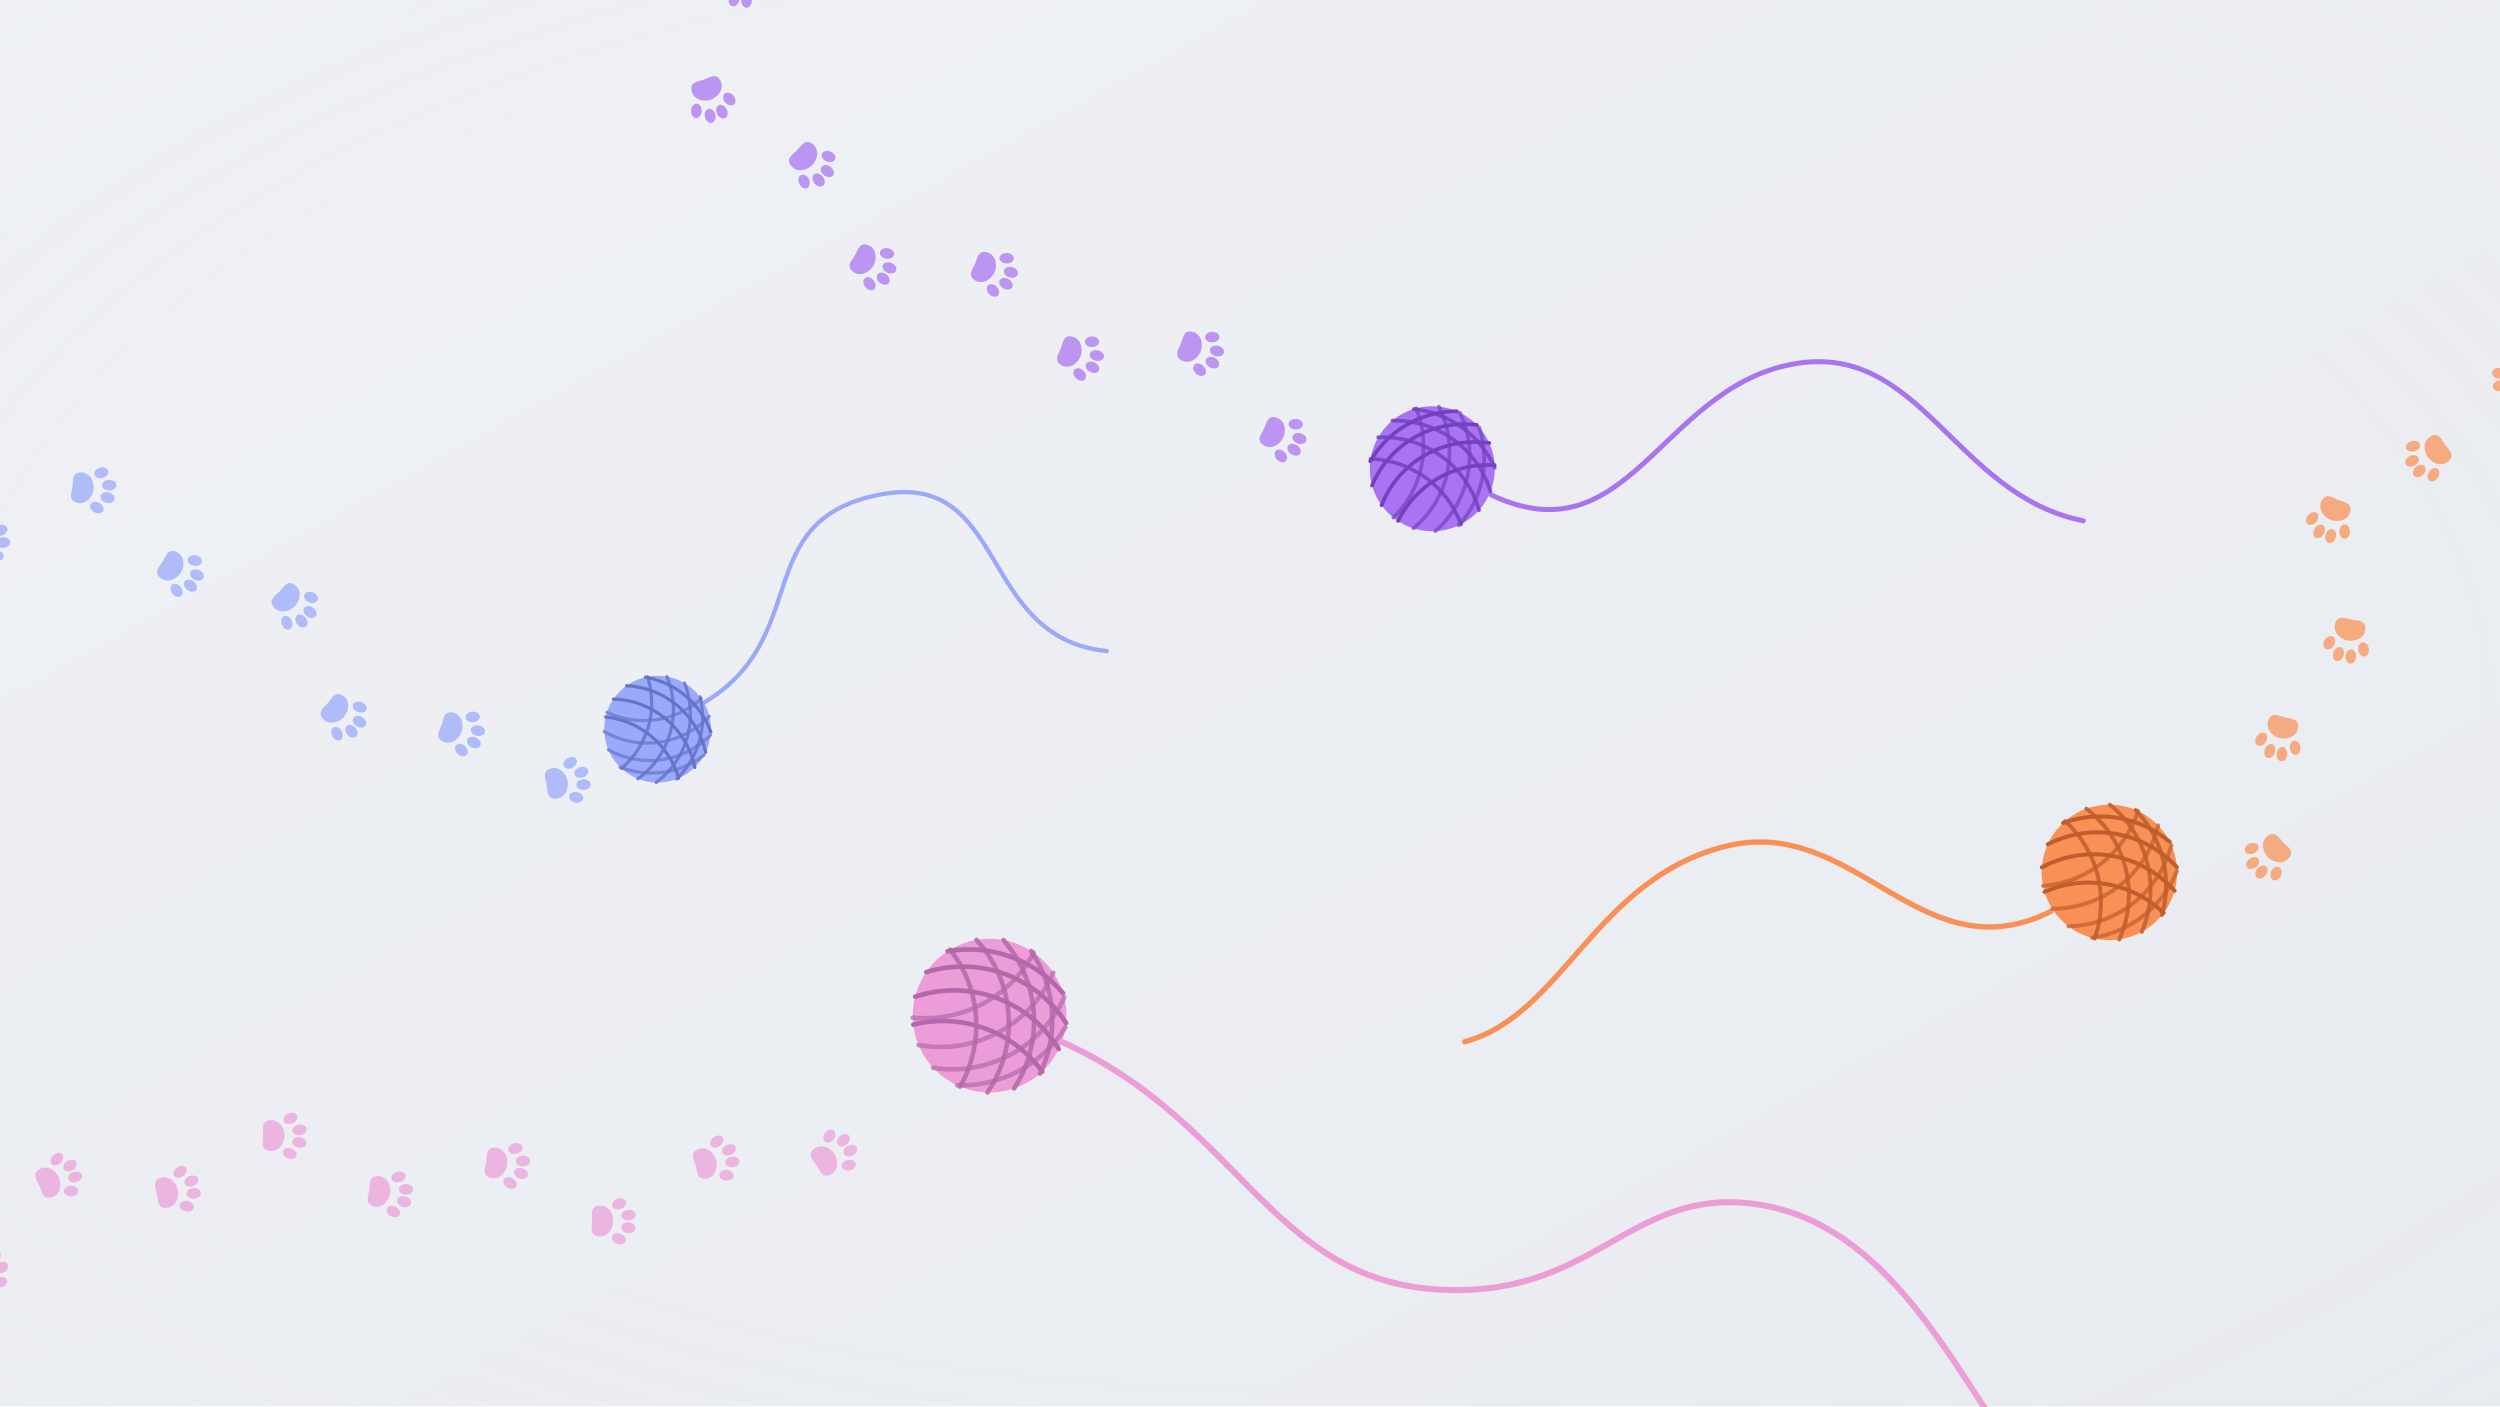
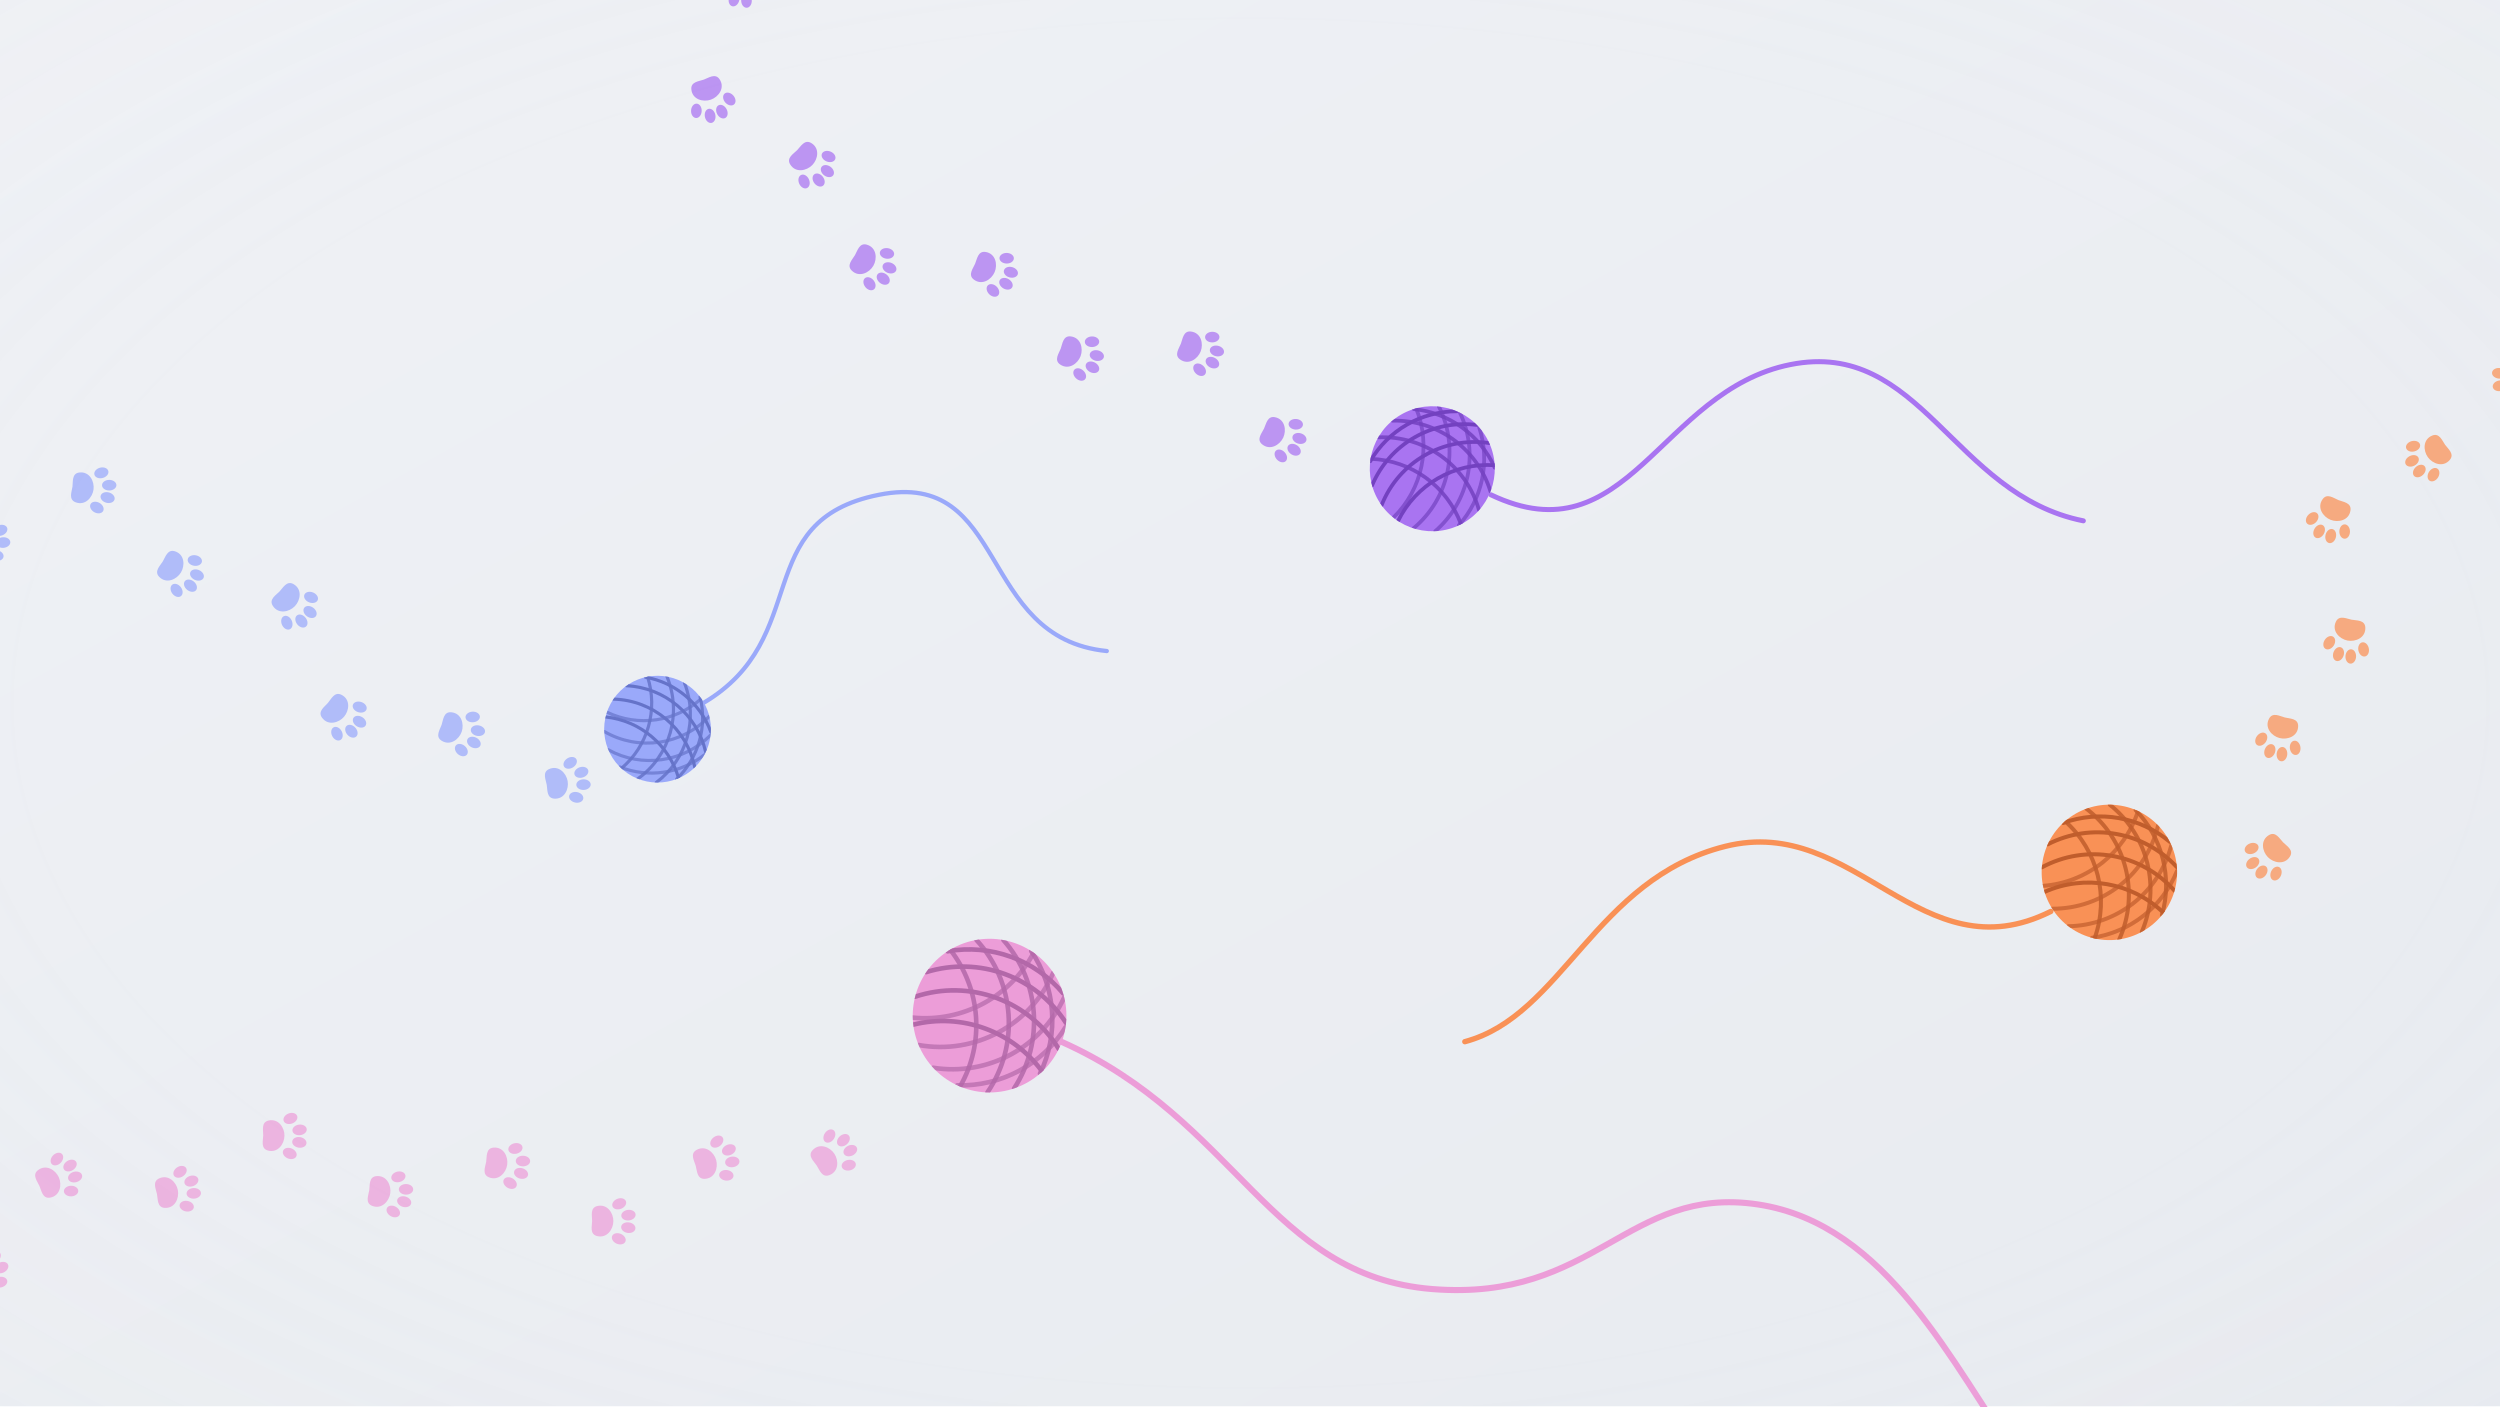
<svg xmlns="http://www.w3.org/2000/svg" viewBox="0 0 3840 2160" width="3840" height="2160">
  <defs>
    <linearGradient id="pt-fundo" x1="0" y1="0" x2="1" y2="1">
      <stop offset="0" stop-color="#EFF1F5" />
      <stop offset="1" stop-color="#E8EBF0" />
    </linearGradient>
    <radialGradient id="pt-vin" cx="0.5" cy="0.5" r="0.8">
      <stop offset="0.6" stop-color="#DCE0E8" stop-opacity="0" />
      <stop offset="1" stop-color="#DCE0E8" stop-opacity="0.06" />
    </radialGradient>
+     <clipPath id="pt-novelo-118">
+       <circle cx="0" cy="0" r="118" />
+     </clipPath>
+     <clipPath id="pt-novelo-96">
+       <circle cx="0" cy="0" r="96" />
+     </clipPath>
+     <clipPath id="pt-novelo-82">
+       <circle cx="0" cy="0" r="82" />
+     </clipPath>
+     <clipPath id="pt-novelo-104">
+       <circle cx="0" cy="0" r="104" />
+     </clipPath>
  </defs>
  <rect x="0" y="0" width="3840" height="2160" fill="url(#pt-fundo)" />
  <path d="M 1630 1600 C 1900 1720 1950 1960 2200 1980 C 2450 2000 2500 1820 2700 1850 C 2900 1880 3000 2100 3100 2240" fill="none" stroke="#EC9DD8" stroke-width="9.4" stroke-linecap="round" stroke-linejoin="round" />
  <path d="M 2290 760 C 2500 860 2550 600 2750 560 C 2950 520 3000 760 3200 800" fill="none" stroke="#A974F1" stroke-width="7.7" stroke-linecap="round" stroke-linejoin="round" />
  <path d="M 1080 1080 C 1250 980 1150 800 1350 760 C 1550 720 1500 980 1700 1000" fill="none" stroke="#9AA9FA" stroke-width="6.6" stroke-linecap="round" stroke-linejoin="round" />
  <path d="M 3150 1400 C 2950 1500 2850 1250 2650 1300 C 2450 1350 2400 1560 2250 1600" fill="none" stroke="#F99156" stroke-width="8.3" stroke-linecap="round" stroke-linejoin="round" />
  <g transform="translate(-29.2 1957.1) rotate(55.4) scale(48)" fill="#ECB4E0">
    <path d="M -0.48 0.34 C -0.56 0.02 -0.26 -0.18 0 -0.18 C 0.26 -0.18 0.56 0.02 0.48 0.34 C 0.42 0.58 0.16 0.5 0 0.5 C -0.16 0.5 -0.42 0.58 -0.48 0.34 Z" />
    <ellipse cx="-0.56" cy="-0.36" rx="0.17" ry="0.23" transform="rotate(-22 -0.56 -0.36)" />
    <ellipse cx="-0.2" cy="-0.66" rx="0.17" ry="0.23" transform="rotate(-8 -0.2 -0.66)" />
    <ellipse cx="0.2" cy="-0.66" rx="0.17" ry="0.23" transform="rotate(8 0.2 -0.66)" />
    <ellipse cx="0.56" cy="-0.36" rx="0.17" ry="0.23" transform="rotate(22 0.56 -0.36)" />
  </g>
  <g transform="translate(82.5 1811.9) rotate(66.1) scale(48)" fill="#ECB4E0">
    <path d="M -0.48 0.34 C -0.56 0.02 -0.26 -0.18 0 -0.18 C 0.26 -0.18 0.56 0.02 0.48 0.34 C 0.42 0.58 0.16 0.5 0 0.5 C -0.16 0.5 -0.42 0.58 -0.48 0.34 Z" />
    <ellipse cx="-0.56" cy="-0.36" rx="0.17" ry="0.23" transform="rotate(-22 -0.56 -0.36)" />
    <ellipse cx="-0.2" cy="-0.66" rx="0.17" ry="0.23" transform="rotate(-8 -0.2 -0.66)" />
    <ellipse cx="0.2" cy="-0.66" rx="0.17" ry="0.23" transform="rotate(8 0.2 -0.66)" />
    <ellipse cx="0.56" cy="-0.36" rx="0.17" ry="0.23" transform="rotate(22 0.56 -0.36)" />
  </g>
  <g transform="translate(264.7 1829.6) rotate(79) scale(48)" fill="#ECB4E0">
    <path d="M -0.48 0.34 C -0.56 0.02 -0.26 -0.18 0 -0.18 C 0.26 -0.18 0.56 0.02 0.48 0.34 C 0.42 0.58 0.16 0.5 0 0.5 C -0.16 0.5 -0.42 0.58 -0.48 0.34 Z" />
    <ellipse cx="-0.56" cy="-0.36" rx="0.17" ry="0.23" transform="rotate(-22 -0.56 -0.36)" />
    <ellipse cx="-0.2" cy="-0.66" rx="0.17" ry="0.23" transform="rotate(-8 -0.2 -0.66)" />
    <ellipse cx="0.2" cy="-0.66" rx="0.17" ry="0.23" transform="rotate(8 0.2 -0.66)" />
    <ellipse cx="0.56" cy="-0.36" rx="0.17" ry="0.23" transform="rotate(22 0.56 -0.36)" />
  </g>
  <g transform="translate(428.3 1744.5) rotate(91.1) scale(48)" fill="#ECB4E0">
    <path d="M -0.48 0.34 C -0.56 0.02 -0.26 -0.18 0 -0.18 C 0.26 -0.18 0.56 0.02 0.48 0.34 C 0.42 0.58 0.16 0.5 0 0.5 C -0.16 0.5 -0.42 0.58 -0.48 0.34 Z" />
    <ellipse cx="-0.56" cy="-0.36" rx="0.17" ry="0.23" transform="rotate(-22 -0.56 -0.36)" />
    <ellipse cx="-0.2" cy="-0.66" rx="0.17" ry="0.23" transform="rotate(-8 -0.2 -0.66)" />
    <ellipse cx="0.2" cy="-0.66" rx="0.17" ry="0.23" transform="rotate(8 0.2 -0.66)" />
    <ellipse cx="0.56" cy="-0.36" rx="0.17" ry="0.23" transform="rotate(22 0.56 -0.36)" />
  </g>
  <g transform="translate(590.9 1831.7) rotate(98.4) scale(48)" fill="#ECB4E0">
    <path d="M -0.48 0.34 C -0.56 0.02 -0.26 -0.18 0 -0.18 C 0.26 -0.18 0.56 0.02 0.48 0.34 C 0.42 0.58 0.16 0.5 0 0.5 C -0.16 0.5 -0.42 0.58 -0.48 0.34 Z" />
    <ellipse cx="-0.56" cy="-0.36" rx="0.17" ry="0.23" transform="rotate(-22 -0.56 -0.36)" />
    <ellipse cx="-0.2" cy="-0.66" rx="0.17" ry="0.23" transform="rotate(-8 -0.2 -0.66)" />
    <ellipse cx="0.2" cy="-0.66" rx="0.17" ry="0.23" transform="rotate(8 0.2 -0.66)" />
    <ellipse cx="0.56" cy="-0.36" rx="0.17" ry="0.23" transform="rotate(22 0.56 -0.36)" />
  </g>
  <g transform="translate(770.5 1788) rotate(98.8) scale(48)" fill="#ECB4E0">
    <path d="M -0.48 0.34 C -0.56 0.02 -0.26 -0.18 0 -0.18 C 0.26 -0.18 0.56 0.02 0.48 0.34 C 0.42 0.58 0.16 0.5 0 0.5 C -0.16 0.5 -0.42 0.58 -0.48 0.34 Z" />
    <ellipse cx="-0.56" cy="-0.36" rx="0.17" ry="0.23" transform="rotate(-22 -0.56 -0.36)" />
    <ellipse cx="-0.2" cy="-0.66" rx="0.17" ry="0.23" transform="rotate(-8 -0.2 -0.66)" />
    <ellipse cx="0.2" cy="-0.66" rx="0.17" ry="0.23" transform="rotate(8 0.2 -0.66)" />
    <ellipse cx="0.56" cy="-0.36" rx="0.17" ry="0.23" transform="rotate(22 0.56 -0.36)" />
  </g>
  <g transform="translate(933.5 1875.7) rotate(90.7) scale(48)" fill="#ECB4E0">
    <path d="M -0.48 0.34 C -0.56 0.02 -0.26 -0.18 0 -0.18 C 0.26 -0.18 0.56 0.02 0.48 0.34 C 0.42 0.58 0.16 0.5 0 0.5 C -0.16 0.5 -0.42 0.58 -0.48 0.34 Z" />
    <ellipse cx="-0.56" cy="-0.36" rx="0.17" ry="0.23" transform="rotate(-22 -0.56 -0.36)" />
    <ellipse cx="-0.2" cy="-0.66" rx="0.17" ry="0.23" transform="rotate(-8 -0.2 -0.66)" />
    <ellipse cx="0.2" cy="-0.66" rx="0.17" ry="0.23" transform="rotate(8 0.2 -0.66)" />
    <ellipse cx="0.56" cy="-0.36" rx="0.17" ry="0.23" transform="rotate(22 0.56 -0.36)" />
  </g>
  <g transform="translate(1091.7 1784.1) rotate(74.2) scale(48)" fill="#ECB4E0">
    <path d="M -0.48 0.34 C -0.56 0.02 -0.26 -0.18 0 -0.18 C 0.26 -0.18 0.56 0.02 0.48 0.34 C 0.42 0.58 0.16 0.5 0 0.5 C -0.16 0.5 -0.42 0.58 -0.48 0.34 Z" />
    <ellipse cx="-0.56" cy="-0.36" rx="0.17" ry="0.23" transform="rotate(-22 -0.56 -0.36)" />
    <ellipse cx="-0.2" cy="-0.66" rx="0.17" ry="0.23" transform="rotate(-8 -0.2 -0.66)" />
    <ellipse cx="0.2" cy="-0.66" rx="0.17" ry="0.23" transform="rotate(8 0.2 -0.66)" />
    <ellipse cx="0.56" cy="-0.36" rx="0.17" ry="0.23" transform="rotate(22 0.56 -0.36)" />
  </g>
  <g transform="translate(1274.4 1776.9) rotate(56.4) scale(48)" fill="#ECB4E0">
    <path d="M -0.48 0.34 C -0.56 0.02 -0.26 -0.18 0 -0.18 C 0.26 -0.18 0.56 0.02 0.48 0.34 C 0.42 0.58 0.16 0.5 0 0.5 C -0.16 0.5 -0.42 0.58 -0.48 0.34 Z" />
    <ellipse cx="-0.56" cy="-0.36" rx="0.17" ry="0.23" transform="rotate(-22 -0.56 -0.36)" />
    <ellipse cx="-0.2" cy="-0.66" rx="0.17" ry="0.23" transform="rotate(-8 -0.2 -0.66)" />
    <ellipse cx="0.2" cy="-0.66" rx="0.17" ry="0.23" transform="rotate(8 0.2 -0.66)" />
    <ellipse cx="0.56" cy="-0.36" rx="0.17" ry="0.23" transform="rotate(22 0.56 -0.36)" />
  </g>
  <g transform="translate(1140.3 -31.6) rotate(-174.1) scale(48)" fill="#BC95F2">
    <path d="M -0.48 0.34 C -0.56 0.02 -0.26 -0.18 0 -0.18 C 0.26 -0.18 0.56 0.02 0.48 0.34 C 0.42 0.58 0.16 0.5 0 0.5 C -0.16 0.5 -0.42 0.58 -0.48 0.34 Z" />
    <ellipse cx="-0.56" cy="-0.36" rx="0.17" ry="0.23" transform="rotate(-22 -0.56 -0.36)" />
    <ellipse cx="-0.2" cy="-0.66" rx="0.17" ry="0.23" transform="rotate(-8 -0.2 -0.66)" />
    <ellipse cx="0.2" cy="-0.66" rx="0.17" ry="0.23" transform="rotate(8 0.2 -0.66)" />
    <ellipse cx="0.56" cy="-0.36" rx="0.17" ry="0.23" transform="rotate(22 0.56 -0.36)" />
  </g>
  <g transform="translate(1089.1 144.9) rotate(160.3) scale(48)" fill="#BC95F2">
    <path d="M -0.48 0.34 C -0.56 0.02 -0.26 -0.18 0 -0.18 C 0.26 -0.18 0.56 0.02 0.48 0.34 C 0.42 0.58 0.16 0.5 0 0.5 C -0.16 0.5 -0.42 0.58 -0.48 0.34 Z" />
    <ellipse cx="-0.56" cy="-0.36" rx="0.17" ry="0.23" transform="rotate(-22 -0.56 -0.36)" />
    <ellipse cx="-0.2" cy="-0.66" rx="0.17" ry="0.23" transform="rotate(-8 -0.2 -0.66)" />
    <ellipse cx="0.2" cy="-0.66" rx="0.17" ry="0.23" transform="rotate(8 0.2 -0.66)" />
    <ellipse cx="0.56" cy="-0.36" rx="0.17" ry="0.23" transform="rotate(22 0.56 -0.36)" />
  </g>
  <g transform="translate(1241.5 247.5) rotate(134.4) scale(48)" fill="#BC95F2">
    <path d="M -0.48 0.34 C -0.56 0.02 -0.26 -0.18 0 -0.18 C 0.26 -0.18 0.56 0.02 0.48 0.34 C 0.42 0.58 0.16 0.5 0 0.5 C -0.16 0.5 -0.42 0.58 -0.48 0.34 Z" />
    <ellipse cx="-0.56" cy="-0.36" rx="0.17" ry="0.23" transform="rotate(-22 -0.56 -0.36)" />
    <ellipse cx="-0.2" cy="-0.66" rx="0.17" ry="0.23" transform="rotate(-8 -0.2 -0.66)" />
    <ellipse cx="0.2" cy="-0.66" rx="0.17" ry="0.23" transform="rotate(8 0.2 -0.66)" />
    <ellipse cx="0.56" cy="-0.36" rx="0.17" ry="0.23" transform="rotate(22 0.56 -0.36)" />
  </g>
  <g transform="translate(1334 403.9) rotate(120) scale(48)" fill="#BC95F2">
    <path d="M -0.48 0.34 C -0.56 0.02 -0.26 -0.18 0 -0.18 C 0.26 -0.18 0.56 0.02 0.48 0.34 C 0.42 0.58 0.16 0.5 0 0.5 C -0.16 0.5 -0.42 0.58 -0.48 0.34 Z" />
    <ellipse cx="-0.56" cy="-0.36" rx="0.17" ry="0.23" transform="rotate(-22 -0.56 -0.36)" />
    <ellipse cx="-0.2" cy="-0.66" rx="0.17" ry="0.23" transform="rotate(-8 -0.2 -0.66)" />
    <ellipse cx="0.2" cy="-0.66" rx="0.17" ry="0.23" transform="rotate(8 0.2 -0.66)" />
    <ellipse cx="0.56" cy="-0.36" rx="0.17" ry="0.23" transform="rotate(22 0.56 -0.36)" />
  </g>
  <g transform="translate(1519.8 414.6) rotate(113.1) scale(48)" fill="#BC95F2">
    <path d="M -0.48 0.34 C -0.56 0.02 -0.26 -0.18 0 -0.18 C 0.26 -0.18 0.56 0.02 0.48 0.34 C 0.42 0.58 0.16 0.5 0 0.5 C -0.16 0.5 -0.42 0.58 -0.48 0.34 Z" />
    <ellipse cx="-0.56" cy="-0.36" rx="0.17" ry="0.23" transform="rotate(-22 -0.56 -0.36)" />
    <ellipse cx="-0.2" cy="-0.66" rx="0.17" ry="0.23" transform="rotate(-8 -0.2 -0.66)" />
    <ellipse cx="0.2" cy="-0.66" rx="0.17" ry="0.23" transform="rotate(8 0.2 -0.66)" />
    <ellipse cx="0.56" cy="-0.36" rx="0.17" ry="0.23" transform="rotate(22 0.56 -0.36)" />
  </g>
  <g transform="translate(1651.7 544) rotate(110.6) scale(48)" fill="#BC95F2">
    <path d="M -0.48 0.34 C -0.56 0.02 -0.26 -0.18 0 -0.18 C 0.26 -0.18 0.56 0.02 0.48 0.34 C 0.42 0.58 0.16 0.5 0 0.5 C -0.16 0.5 -0.42 0.58 -0.48 0.34 Z" />
    <ellipse cx="-0.56" cy="-0.36" rx="0.17" ry="0.23" transform="rotate(-22 -0.56 -0.36)" />
    <ellipse cx="-0.2" cy="-0.66" rx="0.17" ry="0.23" transform="rotate(-8 -0.2 -0.66)" />
    <ellipse cx="0.2" cy="-0.66" rx="0.17" ry="0.23" transform="rotate(8 0.2 -0.66)" />
    <ellipse cx="0.56" cy="-0.36" rx="0.17" ry="0.23" transform="rotate(22 0.56 -0.36)" />
  </g>
  <g transform="translate(1836.2 536.6) rotate(111.2) scale(48)" fill="#BC95F2">
    <path d="M -0.48 0.34 C -0.56 0.02 -0.26 -0.18 0 -0.18 C 0.26 -0.18 0.56 0.02 0.48 0.34 C 0.42 0.58 0.16 0.5 0 0.5 C -0.16 0.5 -0.42 0.58 -0.48 0.34 Z" />
    <ellipse cx="-0.56" cy="-0.36" rx="0.17" ry="0.23" transform="rotate(-22 -0.56 -0.36)" />
    <ellipse cx="-0.2" cy="-0.66" rx="0.17" ry="0.23" transform="rotate(-8 -0.2 -0.66)" />
    <ellipse cx="0.2" cy="-0.66" rx="0.17" ry="0.23" transform="rotate(8 0.2 -0.66)" />
    <ellipse cx="0.56" cy="-0.36" rx="0.17" ry="0.23" transform="rotate(22 0.56 -0.36)" />
  </g>
  <g transform="translate(1963.2 668.6) rotate(115.3) scale(48)" fill="#BC95F2">
    <path d="M -0.48 0.34 C -0.56 0.02 -0.26 -0.18 0 -0.18 C 0.26 -0.18 0.56 0.02 0.48 0.34 C 0.42 0.58 0.16 0.5 0 0.5 C -0.16 0.5 -0.42 0.58 -0.48 0.34 Z" />
    <ellipse cx="-0.56" cy="-0.36" rx="0.17" ry="0.23" transform="rotate(-22 -0.56 -0.36)" />
    <ellipse cx="-0.2" cy="-0.66" rx="0.17" ry="0.23" transform="rotate(-8 -0.2 -0.66)" />
    <ellipse cx="0.2" cy="-0.66" rx="0.17" ry="0.23" transform="rotate(8 0.2 -0.66)" />
    <ellipse cx="0.56" cy="-0.36" rx="0.17" ry="0.23" transform="rotate(22 0.56 -0.36)" />
  </g>
  <g transform="translate(3870.9 581.3) rotate(-93) scale(48)" fill="#F6AA80">
    <path d="M -0.48 0.34 C -0.56 0.02 -0.26 -0.18 0 -0.18 C 0.26 -0.18 0.56 0.02 0.48 0.34 C 0.42 0.58 0.16 0.5 0 0.5 C -0.16 0.5 -0.42 0.58 -0.48 0.34 Z" />
    <ellipse cx="-0.56" cy="-0.36" rx="0.17" ry="0.23" transform="rotate(-22 -0.56 -0.36)" />
    <ellipse cx="-0.2" cy="-0.66" rx="0.17" ry="0.23" transform="rotate(-8 -0.2 -0.66)" />
    <ellipse cx="0.2" cy="-0.66" rx="0.17" ry="0.23" transform="rotate(8 0.2 -0.66)" />
    <ellipse cx="0.56" cy="-0.36" rx="0.17" ry="0.23" transform="rotate(22 0.56 -0.36)" />
  </g>
  <g transform="translate(3736.2 697.2) rotate(-125.7) scale(48)" fill="#F6AA80">
    <path d="M -0.48 0.34 C -0.56 0.02 -0.26 -0.18 0 -0.18 C 0.26 -0.18 0.56 0.02 0.48 0.34 C 0.42 0.58 0.16 0.5 0 0.5 C -0.16 0.5 -0.42 0.58 -0.48 0.34 Z" />
    <ellipse cx="-0.56" cy="-0.36" rx="0.17" ry="0.23" transform="rotate(-22 -0.56 -0.36)" />
    <ellipse cx="-0.2" cy="-0.66" rx="0.17" ry="0.23" transform="rotate(-8 -0.2 -0.66)" />
    <ellipse cx="0.2" cy="-0.66" rx="0.17" ry="0.23" transform="rotate(8 0.2 -0.66)" />
    <ellipse cx="0.56" cy="-0.36" rx="0.17" ry="0.23" transform="rotate(22 0.56 -0.36)" />
  </g>
  <g transform="translate(3582.9 790.4) rotate(-158.1) scale(48)" fill="#F6AA80">
    <path d="M -0.48 0.34 C -0.56 0.02 -0.26 -0.18 0 -0.18 C 0.26 -0.18 0.56 0.02 0.48 0.34 C 0.42 0.58 0.16 0.5 0 0.5 C -0.16 0.5 -0.42 0.58 -0.48 0.34 Z" />
    <ellipse cx="-0.56" cy="-0.36" rx="0.17" ry="0.23" transform="rotate(-22 -0.56 -0.36)" />
    <ellipse cx="-0.2" cy="-0.66" rx="0.17" ry="0.23" transform="rotate(-8 -0.2 -0.66)" />
    <ellipse cx="0.2" cy="-0.66" rx="0.17" ry="0.23" transform="rotate(8 0.2 -0.66)" />
    <ellipse cx="0.56" cy="-0.36" rx="0.17" ry="0.23" transform="rotate(22 0.56 -0.36)" />
  </g>
  <g transform="translate(3607.4 975.4) rotate(-169) scale(48)" fill="#F6AA80">
    <path d="M -0.48 0.34 C -0.56 0.02 -0.26 -0.18 0 -0.18 C 0.26 -0.18 0.56 0.02 0.48 0.34 C 0.42 0.58 0.16 0.5 0 0.5 C -0.16 0.5 -0.42 0.58 -0.48 0.34 Z" />
    <ellipse cx="-0.56" cy="-0.36" rx="0.17" ry="0.23" transform="rotate(-22 -0.56 -0.36)" />
    <ellipse cx="-0.2" cy="-0.66" rx="0.17" ry="0.23" transform="rotate(-8 -0.2 -0.66)" />
    <ellipse cx="0.2" cy="-0.66" rx="0.17" ry="0.23" transform="rotate(8 0.2 -0.66)" />
    <ellipse cx="0.56" cy="-0.36" rx="0.17" ry="0.23" transform="rotate(22 0.56 -0.36)" />
  </g>
  <g transform="translate(3503.6 1125.3) rotate(-165.7) scale(48)" fill="#F6AA80">
    <path d="M -0.48 0.34 C -0.56 0.02 -0.26 -0.18 0 -0.18 C 0.26 -0.18 0.56 0.02 0.48 0.34 C 0.42 0.58 0.16 0.5 0 0.5 C -0.16 0.5 -0.42 0.58 -0.48 0.34 Z" />
    <ellipse cx="-0.56" cy="-0.36" rx="0.17" ry="0.23" transform="rotate(-22 -0.56 -0.36)" />
    <ellipse cx="-0.2" cy="-0.66" rx="0.17" ry="0.23" transform="rotate(-8 -0.2 -0.66)" />
    <ellipse cx="0.2" cy="-0.66" rx="0.17" ry="0.23" transform="rotate(8 0.2 -0.66)" />
    <ellipse cx="0.56" cy="-0.36" rx="0.17" ry="0.23" transform="rotate(22 0.56 -0.36)" />
  </g>
  <g transform="translate(3489.6 1310.5) rotate(-134.2) scale(48)" fill="#F6AA80">
    <path d="M -0.48 0.34 C -0.56 0.02 -0.26 -0.18 0 -0.18 C 0.26 -0.18 0.56 0.02 0.48 0.34 C 0.42 0.58 0.16 0.5 0 0.5 C -0.16 0.5 -0.42 0.58 -0.48 0.34 Z" />
    <ellipse cx="-0.56" cy="-0.36" rx="0.17" ry="0.23" transform="rotate(-22 -0.56 -0.36)" />
    <ellipse cx="-0.2" cy="-0.66" rx="0.17" ry="0.23" transform="rotate(-8 -0.2 -0.66)" />
    <ellipse cx="0.2" cy="-0.66" rx="0.17" ry="0.23" transform="rotate(8 0.2 -0.66)" />
    <ellipse cx="0.56" cy="-0.36" rx="0.17" ry="0.23" transform="rotate(22 0.56 -0.36)" />
  </g>
  <g transform="translate(-28.2 830.9) rotate(77.4) scale(48)" fill="#B0BCF9">
    <path d="M -0.48 0.34 C -0.56 0.02 -0.26 -0.18 0 -0.18 C 0.26 -0.18 0.56 0.02 0.48 0.34 C 0.42 0.58 0.16 0.5 0 0.5 C -0.16 0.5 -0.42 0.58 -0.48 0.34 Z" />
    <ellipse cx="-0.56" cy="-0.36" rx="0.17" ry="0.23" transform="rotate(-22 -0.56 -0.36)" />
    <ellipse cx="-0.2" cy="-0.66" rx="0.17" ry="0.23" transform="rotate(-8 -0.2 -0.66)" />
    <ellipse cx="0.2" cy="-0.66" rx="0.17" ry="0.23" transform="rotate(8 0.2 -0.66)" />
    <ellipse cx="0.56" cy="-0.36" rx="0.17" ry="0.23" transform="rotate(22 0.56 -0.36)" />
  </g>
  <g transform="translate(135.1 750.7) rotate(97.4) scale(48)" fill="#B0BCF9">
    <path d="M -0.48 0.34 C -0.56 0.02 -0.26 -0.18 0 -0.18 C 0.26 -0.18 0.56 0.02 0.48 0.34 C 0.42 0.58 0.16 0.5 0 0.5 C -0.16 0.5 -0.42 0.58 -0.48 0.34 Z" />
    <ellipse cx="-0.56" cy="-0.36" rx="0.17" ry="0.23" transform="rotate(-22 -0.56 -0.36)" />
    <ellipse cx="-0.2" cy="-0.66" rx="0.17" ry="0.23" transform="rotate(-8 -0.2 -0.66)" />
    <ellipse cx="0.2" cy="-0.66" rx="0.17" ry="0.23" transform="rotate(8 0.2 -0.66)" />
    <ellipse cx="0.56" cy="-0.36" rx="0.17" ry="0.23" transform="rotate(22 0.56 -0.36)" />
  </g>
  <g transform="translate(270.5 874.9) rotate(121.4) scale(48)" fill="#B0BCF9">
    <path d="M -0.48 0.34 C -0.56 0.02 -0.26 -0.18 0 -0.18 C 0.26 -0.18 0.56 0.02 0.48 0.34 C 0.42 0.58 0.16 0.5 0 0.5 C -0.16 0.5 -0.42 0.58 -0.48 0.34 Z" />
    <ellipse cx="-0.56" cy="-0.36" rx="0.17" ry="0.23" transform="rotate(-22 -0.56 -0.36)" />
    <ellipse cx="-0.2" cy="-0.66" rx="0.17" ry="0.23" transform="rotate(-8 -0.2 -0.66)" />
    <ellipse cx="0.2" cy="-0.66" rx="0.17" ry="0.23" transform="rotate(8 0.2 -0.66)" />
    <ellipse cx="0.56" cy="-0.36" rx="0.17" ry="0.23" transform="rotate(22 0.56 -0.36)" />
  </g>
  <g transform="translate(446.7 925.1) rotate(133.7) scale(48)" fill="#B0BCF9">
    <path d="M -0.48 0.34 C -0.56 0.02 -0.26 -0.18 0 -0.18 C 0.26 -0.18 0.56 0.02 0.48 0.34 C 0.42 0.58 0.16 0.5 0 0.5 C -0.16 0.5 -0.42 0.58 -0.48 0.34 Z" />
    <ellipse cx="-0.56" cy="-0.36" rx="0.17" ry="0.23" transform="rotate(-22 -0.56 -0.36)" />
    <ellipse cx="-0.2" cy="-0.66" rx="0.17" ry="0.23" transform="rotate(-8 -0.2 -0.66)" />
    <ellipse cx="0.2" cy="-0.66" rx="0.17" ry="0.23" transform="rotate(8 0.2 -0.66)" />
    <ellipse cx="0.56" cy="-0.36" rx="0.17" ry="0.23" transform="rotate(22 0.56 -0.36)" />
  </g>
  <g transform="translate(521.9 1095.3) rotate(130.5) scale(48)" fill="#B0BCF9">
    <path d="M -0.48 0.34 C -0.56 0.02 -0.26 -0.18 0 -0.18 C 0.26 -0.18 0.56 0.02 0.48 0.34 C 0.42 0.58 0.16 0.5 0 0.5 C -0.16 0.5 -0.42 0.58 -0.48 0.34 Z" />
    <ellipse cx="-0.56" cy="-0.36" rx="0.17" ry="0.23" transform="rotate(-22 -0.56 -0.36)" />
    <ellipse cx="-0.2" cy="-0.66" rx="0.17" ry="0.23" transform="rotate(-8 -0.2 -0.66)" />
    <ellipse cx="0.2" cy="-0.66" rx="0.17" ry="0.23" transform="rotate(8 0.2 -0.66)" />
    <ellipse cx="0.56" cy="-0.36" rx="0.17" ry="0.23" transform="rotate(22 0.56 -0.36)" />
  </g>
  <g transform="translate(701 1121.1) rotate(108.9) scale(48)" fill="#B0BCF9">
    <path d="M -0.48 0.34 C -0.56 0.02 -0.26 -0.18 0 -0.18 C 0.26 -0.18 0.56 0.02 0.48 0.34 C 0.42 0.58 0.16 0.5 0 0.5 C -0.16 0.5 -0.42 0.58 -0.48 0.34 Z" />
    <ellipse cx="-0.56" cy="-0.36" rx="0.17" ry="0.23" transform="rotate(-22 -0.56 -0.36)" />
    <ellipse cx="-0.2" cy="-0.66" rx="0.17" ry="0.23" transform="rotate(-8 -0.2 -0.66)" />
    <ellipse cx="0.2" cy="-0.66" rx="0.17" ry="0.23" transform="rotate(8 0.2 -0.66)" />
    <ellipse cx="0.56" cy="-0.36" rx="0.17" ry="0.23" transform="rotate(22 0.56 -0.36)" />
  </g>
  <g transform="translate(863.4 1201.2) rotate(80.1) scale(48)" fill="#B0BCF9">
    <path d="M -0.48 0.34 C -0.56 0.02 -0.26 -0.18 0 -0.18 C 0.26 -0.18 0.56 0.02 0.48 0.34 C 0.42 0.58 0.16 0.5 0 0.5 C -0.16 0.5 -0.42 0.58 -0.48 0.34 Z" />
    <ellipse cx="-0.56" cy="-0.36" rx="0.17" ry="0.23" transform="rotate(-22 -0.56 -0.36)" />
    <ellipse cx="-0.2" cy="-0.66" rx="0.17" ry="0.23" transform="rotate(-8 -0.2 -0.66)" />
    <ellipse cx="0.2" cy="-0.66" rx="0.17" ry="0.23" transform="rotate(8 0.2 -0.66)" />
    <ellipse cx="0.56" cy="-0.36" rx="0.17" ry="0.23" transform="rotate(22 0.56 -0.36)" />
  </g>
  <g transform="translate(1520 1560) rotate(20)">
    <circle cx="0" cy="0" r="118" fill="#EC9DD8" />
-     <path d="M -94.4 -70.8 A 188.8 188.8 0 0 1 94.4 -70.8" fill="none" stroke="#B368A9" stroke-width="7.1" stroke-linecap="round" opacity="1" />
-     <path d="M -114.3 -29.5 A 188.8 188.8 0 0 1 114.3 -29.5" fill="none" stroke="#B368A9" stroke-width="7.1" stroke-linecap="round" opacity="1" />
-     <path d="M -117.4 11.8 A 188.8 188.8 0 0 1 117.4 11.8" fill="none" stroke="#B368A9" stroke-width="7.1" stroke-linecap="round" opacity="1" />
-     <path d="M -105.4 53.1 A 188.8 188.8 0 0 1 105.4 53.1" fill="none" stroke="#B368A9" stroke-width="7.1" stroke-linecap="round" opacity="1" />
-     <path d="M 26.1 -115.1 A 188.8 188.8 0 0 1 103.2 57.2" fill="none" stroke="#B368A9" stroke-width="7.1" stroke-linecap="round" opacity="0.85" />
-     <path d="M -19.7 -116.3 A 188.8 188.8 0 0 1 73.6 92.2" fill="none" stroke="#B368A9" stroke-width="7.1" stroke-linecap="round" opacity="0.85" />
-     <path d="M -58.7 -102.3 A 188.8 188.8 0 0 1 37.2 112" fill="none" stroke="#B368A9" stroke-width="7.1" stroke-linecap="round" opacity="0.85" />
-     <path d="M -91.5 -74.5 A 188.8 188.8 0 0 1 -5.4 117.9" fill="none" stroke="#B368A9" stroke-width="7.1" stroke-linecap="round" opacity="0.85" />
-     <path d="M 115.7 -23.2 A 188.8 188.8 0 0 1 -10.1 117.6" fill="none" stroke="#B368A9" stroke-width="7.1" stroke-linecap="round" opacity="0.7" />
-     <path d="M 98.1 -65.5 A 188.8 188.8 0 0 1 -54.1 104.9" fill="none" stroke="#B368A9" stroke-width="7.1" stroke-linecap="round" opacity="0.7" />
-     <path d="M 69.4 -95.4 A 188.8 188.8 0 0 1 -87 79.7" fill="none" stroke="#B368A9" stroke-width="7.1" stroke-linecap="round" opacity="0.7" />
-     <path d="M 30.6 -114 A 188.8 188.8 0 0 1 -109.8 43.2" fill="none" stroke="#B368A9" stroke-width="7.1" stroke-linecap="round" opacity="0.7" />
+     <g clip-path="url(#pt-novelo-118)">
+       <path d="M -94.4 -70.8 A 188.8 188.8 0 0 1 94.4 -70.8" fill="none" stroke="#B368A9" stroke-width="7.1" stroke-linecap="round" opacity="1" />
+       <path d="M -114.3 -29.5 A 188.8 188.8 0 0 1 114.3 -29.5" fill="none" stroke="#B368A9" stroke-width="7.1" stroke-linecap="round" opacity="1" />
+       <path d="M -117.4 11.8 A 188.8 188.8 0 0 1 117.4 11.8" fill="none" stroke="#B368A9" stroke-width="7.1" stroke-linecap="round" opacity="1" />
+       <path d="M -105.4 53.1 A 188.8 188.8 0 0 1 105.4 53.1" fill="none" stroke="#B368A9" stroke-width="7.1" stroke-linecap="round" opacity="1" />
+       <path d="M 26.1 -115.1 A 188.8 188.8 0 0 1 103.2 57.2" fill="none" stroke="#B368A9" stroke-width="7.1" stroke-linecap="round" opacity="0.85" />
+       <path d="M -19.7 -116.3 A 188.8 188.8 0 0 1 73.6 92.2" fill="none" stroke="#B368A9" stroke-width="7.1" stroke-linecap="round" opacity="0.85" />
+       <path d="M -58.7 -102.3 A 188.8 188.8 0 0 1 37.2 112" fill="none" stroke="#B368A9" stroke-width="7.1" stroke-linecap="round" opacity="0.85" />
+       <path d="M -91.5 -74.5 A 188.8 188.8 0 0 1 -5.4 117.9" fill="none" stroke="#B368A9" stroke-width="7.1" stroke-linecap="round" opacity="0.85" />
+       <path d="M 115.7 -23.2 A 188.8 188.8 0 0 1 -10.1 117.6" fill="none" stroke="#B368A9" stroke-width="7.1" stroke-linecap="round" opacity="0.7" />
+       <path d="M 98.1 -65.5 A 188.8 188.8 0 0 1 -54.1 104.9" fill="none" stroke="#B368A9" stroke-width="7.1" stroke-linecap="round" opacity="0.7" />
+       <path d="M 69.4 -95.4 A 188.8 188.8 0 0 1 -87 79.7" fill="none" stroke="#B368A9" stroke-width="7.1" stroke-linecap="round" opacity="0.7" />
+       <path d="M 30.6 -114 A 188.8 188.8 0 0 1 -109.8 43.2" fill="none" stroke="#B368A9" stroke-width="7.1" stroke-linecap="round" opacity="0.7" />
+     </g>
  </g>
  <g transform="translate(2200 720) rotate(-30)">
    <circle cx="0" cy="0" r="96" fill="#A974F1" />
-     <path d="M -76.8 -57.6 A 153.6 153.6 0 0 1 76.8 -57.6" fill="none" stroke="#7341C0" stroke-width="5.8" stroke-linecap="round" opacity="1" />
-     <path d="M -93 -24 A 153.6 153.6 0 0 1 93 -24" fill="none" stroke="#7341C0" stroke-width="5.8" stroke-linecap="round" opacity="1" />
-     <path d="M -95.5 9.6 A 153.6 153.6 0 0 1 95.5 9.6" fill="none" stroke="#7341C0" stroke-width="5.8" stroke-linecap="round" opacity="1" />
-     <path d="M -85.7 43.2 A 153.6 153.6 0 0 1 85.7 43.2" fill="none" stroke="#7341C0" stroke-width="5.8" stroke-linecap="round" opacity="1" />
-     <path d="M 21.2 -93.6 A 153.6 153.6 0 0 1 83.9 46.6" fill="none" stroke="#7341C0" stroke-width="5.8" stroke-linecap="round" opacity="0.85" />
-     <path d="M -16.1 -94.6 A 153.6 153.6 0 0 1 59.9 75" fill="none" stroke="#7341C0" stroke-width="5.8" stroke-linecap="round" opacity="0.85" />
-     <path d="M -47.8 -83.3 A 153.6 153.6 0 0 1 30.3 91.1" fill="none" stroke="#7341C0" stroke-width="5.8" stroke-linecap="round" opacity="0.85" />
-     <path d="M -74.5 -60.6 A 153.6 153.6 0 0 1 -4.4 95.9" fill="none" stroke="#7341C0" stroke-width="5.8" stroke-linecap="round" opacity="0.85" />
-     <path d="M 94.1 -18.9 A 153.6 153.6 0 0 1 -8.2 95.6" fill="none" stroke="#7341C0" stroke-width="5.8" stroke-linecap="round" opacity="0.7" />
-     <path d="M 79.8 -53.3 A 153.6 153.6 0 0 1 -44 85.3" fill="none" stroke="#7341C0" stroke-width="5.8" stroke-linecap="round" opacity="0.7" />
-     <path d="M 56.5 -77.6 A 153.6 153.6 0 0 1 -70.8 64.8" fill="none" stroke="#7341C0" stroke-width="5.8" stroke-linecap="round" opacity="0.7" />
-     <path d="M 24.9 -92.7 A 153.6 153.6 0 0 1 -89.3 35.1" fill="none" stroke="#7341C0" stroke-width="5.8" stroke-linecap="round" opacity="0.7" />
+     <g clip-path="url(#pt-novelo-96)">
+       <path d="M -76.8 -57.6 A 153.6 153.6 0 0 1 76.8 -57.6" fill="none" stroke="#7341C0" stroke-width="5.8" stroke-linecap="round" opacity="1" />
+       <path d="M -93 -24 A 153.6 153.6 0 0 1 93 -24" fill="none" stroke="#7341C0" stroke-width="5.8" stroke-linecap="round" opacity="1" />
+       <path d="M -95.5 9.6 A 153.6 153.6 0 0 1 95.5 9.6" fill="none" stroke="#7341C0" stroke-width="5.8" stroke-linecap="round" opacity="1" />
+       <path d="M -85.7 43.2 A 153.6 153.6 0 0 1 85.7 43.2" fill="none" stroke="#7341C0" stroke-width="5.8" stroke-linecap="round" opacity="1" />
+       <path d="M 21.2 -93.6 A 153.6 153.6 0 0 1 83.9 46.6" fill="none" stroke="#7341C0" stroke-width="5.8" stroke-linecap="round" opacity="0.85" />
+       <path d="M -16.1 -94.6 A 153.6 153.6 0 0 1 59.9 75" fill="none" stroke="#7341C0" stroke-width="5.8" stroke-linecap="round" opacity="0.85" />
+       <path d="M -47.8 -83.3 A 153.6 153.6 0 0 1 30.3 91.1" fill="none" stroke="#7341C0" stroke-width="5.8" stroke-linecap="round" opacity="0.85" />
+       <path d="M -74.5 -60.6 A 153.6 153.6 0 0 1 -4.4 95.9" fill="none" stroke="#7341C0" stroke-width="5.8" stroke-linecap="round" opacity="0.85" />
+       <path d="M 94.1 -18.9 A 153.6 153.6 0 0 1 -8.2 95.6" fill="none" stroke="#7341C0" stroke-width="5.8" stroke-linecap="round" opacity="0.7" />
+       <path d="M 79.8 -53.3 A 153.6 153.6 0 0 1 -44 85.3" fill="none" stroke="#7341C0" stroke-width="5.8" stroke-linecap="round" opacity="0.7" />
+       <path d="M 56.5 -77.6 A 153.6 153.6 0 0 1 -70.8 64.8" fill="none" stroke="#7341C0" stroke-width="5.8" stroke-linecap="round" opacity="0.7" />
+       <path d="M 24.9 -92.7 A 153.6 153.6 0 0 1 -89.3 35.1" fill="none" stroke="#7341C0" stroke-width="5.8" stroke-linecap="round" opacity="0.7" />
+     </g>
  </g>
  <g transform="translate(1010 1120) rotate(40)">
    <circle cx="0" cy="0" r="82" fill="#9AA9FA" />
-     <path d="M -65.6 -49.2 A 131.2 131.2 0 0 1 65.6 -49.2" fill="none" stroke="#6573C9" stroke-width="4.9" stroke-linecap="round" opacity="1" />
-     <path d="M -79.4 -20.5 A 131.2 131.2 0 0 1 79.4 -20.5" fill="none" stroke="#6573C9" stroke-width="4.9" stroke-linecap="round" opacity="1" />
-     <path d="M -81.6 8.2 A 131.2 131.2 0 0 1 81.6 8.2" fill="none" stroke="#6573C9" stroke-width="4.9" stroke-linecap="round" opacity="1" />
-     <path d="M -73.2 36.9 A 131.2 131.2 0 0 1 73.2 36.9" fill="none" stroke="#6573C9" stroke-width="4.9" stroke-linecap="round" opacity="1" />
-     <path d="M 18.1 -80 A 131.2 131.2 0 0 1 71.7 39.8" fill="none" stroke="#6573C9" stroke-width="4.9" stroke-linecap="round" opacity="0.85" />
-     <path d="M -13.7 -80.8 A 131.2 131.2 0 0 1 51.1 64.1" fill="none" stroke="#6573C9" stroke-width="4.9" stroke-linecap="round" opacity="0.85" />
-     <path d="M -40.8 -71.1 A 131.2 131.2 0 0 1 25.8 77.8" fill="none" stroke="#6573C9" stroke-width="4.9" stroke-linecap="round" opacity="0.85" />
-     <path d="M -63.6 -51.8 A 131.2 131.2 0 0 1 -3.8 81.9" fill="none" stroke="#6573C9" stroke-width="4.9" stroke-linecap="round" opacity="0.85" />
-     <path d="M 80.4 -16.1 A 131.2 131.2 0 0 1 -7 81.7" fill="none" stroke="#6573C9" stroke-width="4.9" stroke-linecap="round" opacity="0.7" />
-     <path d="M 68.2 -45.5 A 131.2 131.2 0 0 1 -37.6 72.9" fill="none" stroke="#6573C9" stroke-width="4.9" stroke-linecap="round" opacity="0.7" />
-     <path d="M 48.2 -66.3 A 131.2 131.2 0 0 1 -60.5 55.4" fill="none" stroke="#6573C9" stroke-width="4.9" stroke-linecap="round" opacity="0.7" />
-     <path d="M 21.3 -79.2 A 131.2 131.2 0 0 1 -76.3 30" fill="none" stroke="#6573C9" stroke-width="4.9" stroke-linecap="round" opacity="0.7" />
+     <g clip-path="url(#pt-novelo-82)">
+       <path d="M -65.6 -49.2 A 131.2 131.2 0 0 1 65.6 -49.2" fill="none" stroke="#6573C9" stroke-width="4.9" stroke-linecap="round" opacity="1" />
+       <path d="M -79.4 -20.5 A 131.2 131.2 0 0 1 79.4 -20.5" fill="none" stroke="#6573C9" stroke-width="4.9" stroke-linecap="round" opacity="1" />
+       <path d="M -81.6 8.2 A 131.2 131.2 0 0 1 81.6 8.2" fill="none" stroke="#6573C9" stroke-width="4.9" stroke-linecap="round" opacity="1" />
+       <path d="M -73.2 36.9 A 131.2 131.2 0 0 1 73.2 36.9" fill="none" stroke="#6573C9" stroke-width="4.9" stroke-linecap="round" opacity="1" />
+       <path d="M 18.1 -80 A 131.2 131.2 0 0 1 71.7 39.8" fill="none" stroke="#6573C9" stroke-width="4.9" stroke-linecap="round" opacity="0.85" />
+       <path d="M -13.7 -80.8 A 131.2 131.2 0 0 1 51.1 64.1" fill="none" stroke="#6573C9" stroke-width="4.9" stroke-linecap="round" opacity="0.85" />
+       <path d="M -40.8 -71.1 A 131.2 131.2 0 0 1 25.8 77.8" fill="none" stroke="#6573C9" stroke-width="4.9" stroke-linecap="round" opacity="0.85" />
+       <path d="M -63.6 -51.8 A 131.2 131.2 0 0 1 -3.8 81.9" fill="none" stroke="#6573C9" stroke-width="4.9" stroke-linecap="round" opacity="0.85" />
+       <path d="M 80.4 -16.1 A 131.2 131.2 0 0 1 -7 81.7" fill="none" stroke="#6573C9" stroke-width="4.9" stroke-linecap="round" opacity="0.7" />
+       <path d="M 68.2 -45.5 A 131.2 131.2 0 0 1 -37.6 72.9" fill="none" stroke="#6573C9" stroke-width="4.9" stroke-linecap="round" opacity="0.7" />
+       <path d="M 48.2 -66.3 A 131.2 131.2 0 0 1 -60.5 55.4" fill="none" stroke="#6573C9" stroke-width="4.9" stroke-linecap="round" opacity="0.7" />
+       <path d="M 21.3 -79.2 A 131.2 131.2 0 0 1 -76.3 30" fill="none" stroke="#6573C9" stroke-width="4.9" stroke-linecap="round" opacity="0.7" />
+     </g>
  </g>
  <g transform="translate(3240 1340) rotate(10)">
    <circle cx="0" cy="0" r="104" fill="#F99156" />
-     <path d="M -83.2 -62.4 A 166.4 166.4 0 0 1 83.2 -62.4" fill="none" stroke="#C05D2C" stroke-width="6.2" stroke-linecap="round" opacity="1" />
-     <path d="M -100.7 -26 A 166.4 166.4 0 0 1 100.7 -26" fill="none" stroke="#C05D2C" stroke-width="6.2" stroke-linecap="round" opacity="1" />
-     <path d="M -103.5 10.4 A 166.4 166.4 0 0 1 103.5 10.4" fill="none" stroke="#C05D2C" stroke-width="6.2" stroke-linecap="round" opacity="1" />
-     <path d="M -92.9 46.8 A 166.4 166.4 0 0 1 92.9 46.8" fill="none" stroke="#C05D2C" stroke-width="6.2" stroke-linecap="round" opacity="1" />
-     <path d="M 23 -101.4 A 166.4 166.4 0 0 1 90.9 50.5" fill="none" stroke="#C05D2C" stroke-width="6.2" stroke-linecap="round" opacity="0.85" />
-     <path d="M -17.4 -102.5 A 166.4 166.4 0 0 1 64.9 81.3" fill="none" stroke="#C05D2C" stroke-width="6.2" stroke-linecap="round" opacity="0.85" />
-     <path d="M -51.8 -90.2 A 166.4 166.4 0 0 1 32.8 98.7" fill="none" stroke="#C05D2C" stroke-width="6.2" stroke-linecap="round" opacity="0.85" />
-     <path d="M -80.7 -65.7 A 166.4 166.4 0 0 1 -4.8 103.9" fill="none" stroke="#C05D2C" stroke-width="6.2" stroke-linecap="round" opacity="0.85" />
-     <path d="M 102 -20.5 A 166.4 166.4 0 0 1 -8.9 103.6" fill="none" stroke="#C05D2C" stroke-width="6.2" stroke-linecap="round" opacity="0.7" />
-     <path d="M 86.5 -57.8 A 166.4 166.4 0 0 1 -47.7 92.4" fill="none" stroke="#C05D2C" stroke-width="6.2" stroke-linecap="round" opacity="0.7" />
-     <path d="M 61.2 -84.1 A 166.4 166.4 0 0 1 -76.7 70.2" fill="none" stroke="#C05D2C" stroke-width="6.2" stroke-linecap="round" opacity="0.7" />
-     <path d="M 27 -100.4 A 166.4 166.4 0 0 1 -96.8 38.1" fill="none" stroke="#C05D2C" stroke-width="6.2" stroke-linecap="round" opacity="0.7" />
+     <g clip-path="url(#pt-novelo-104)">
+       <path d="M -83.2 -62.4 A 166.4 166.4 0 0 1 83.2 -62.4" fill="none" stroke="#C05D2C" stroke-width="6.2" stroke-linecap="round" opacity="1" />
+       <path d="M -100.7 -26 A 166.4 166.4 0 0 1 100.7 -26" fill="none" stroke="#C05D2C" stroke-width="6.2" stroke-linecap="round" opacity="1" />
+       <path d="M -103.5 10.4 A 166.4 166.4 0 0 1 103.5 10.4" fill="none" stroke="#C05D2C" stroke-width="6.2" stroke-linecap="round" opacity="1" />
+       <path d="M -92.9 46.8 A 166.4 166.4 0 0 1 92.9 46.8" fill="none" stroke="#C05D2C" stroke-width="6.2" stroke-linecap="round" opacity="1" />
+       <path d="M 23 -101.4 A 166.4 166.4 0 0 1 90.9 50.5" fill="none" stroke="#C05D2C" stroke-width="6.2" stroke-linecap="round" opacity="0.85" />
+       <path d="M -17.4 -102.5 A 166.4 166.4 0 0 1 64.9 81.3" fill="none" stroke="#C05D2C" stroke-width="6.2" stroke-linecap="round" opacity="0.85" />
+       <path d="M -51.8 -90.2 A 166.4 166.4 0 0 1 32.8 98.7" fill="none" stroke="#C05D2C" stroke-width="6.2" stroke-linecap="round" opacity="0.85" />
+       <path d="M -80.7 -65.7 A 166.4 166.4 0 0 1 -4.8 103.9" fill="none" stroke="#C05D2C" stroke-width="6.2" stroke-linecap="round" opacity="0.85" />
+       <path d="M 102 -20.5 A 166.4 166.4 0 0 1 -8.9 103.6" fill="none" stroke="#C05D2C" stroke-width="6.2" stroke-linecap="round" opacity="0.7" />
+       <path d="M 86.5 -57.8 A 166.4 166.4 0 0 1 -47.7 92.4" fill="none" stroke="#C05D2C" stroke-width="6.2" stroke-linecap="round" opacity="0.7" />
+       <path d="M 61.2 -84.1 A 166.4 166.4 0 0 1 -76.7 70.2" fill="none" stroke="#C05D2C" stroke-width="6.2" stroke-linecap="round" opacity="0.7" />
+       <path d="M 27 -100.4 A 166.4 166.4 0 0 1 -96.8 38.1" fill="none" stroke="#C05D2C" stroke-width="6.2" stroke-linecap="round" opacity="0.7" />
+     </g>
  </g>
  <rect x="0" y="0" width="3840" height="2160" fill="url(#pt-vin)" />
</svg>
